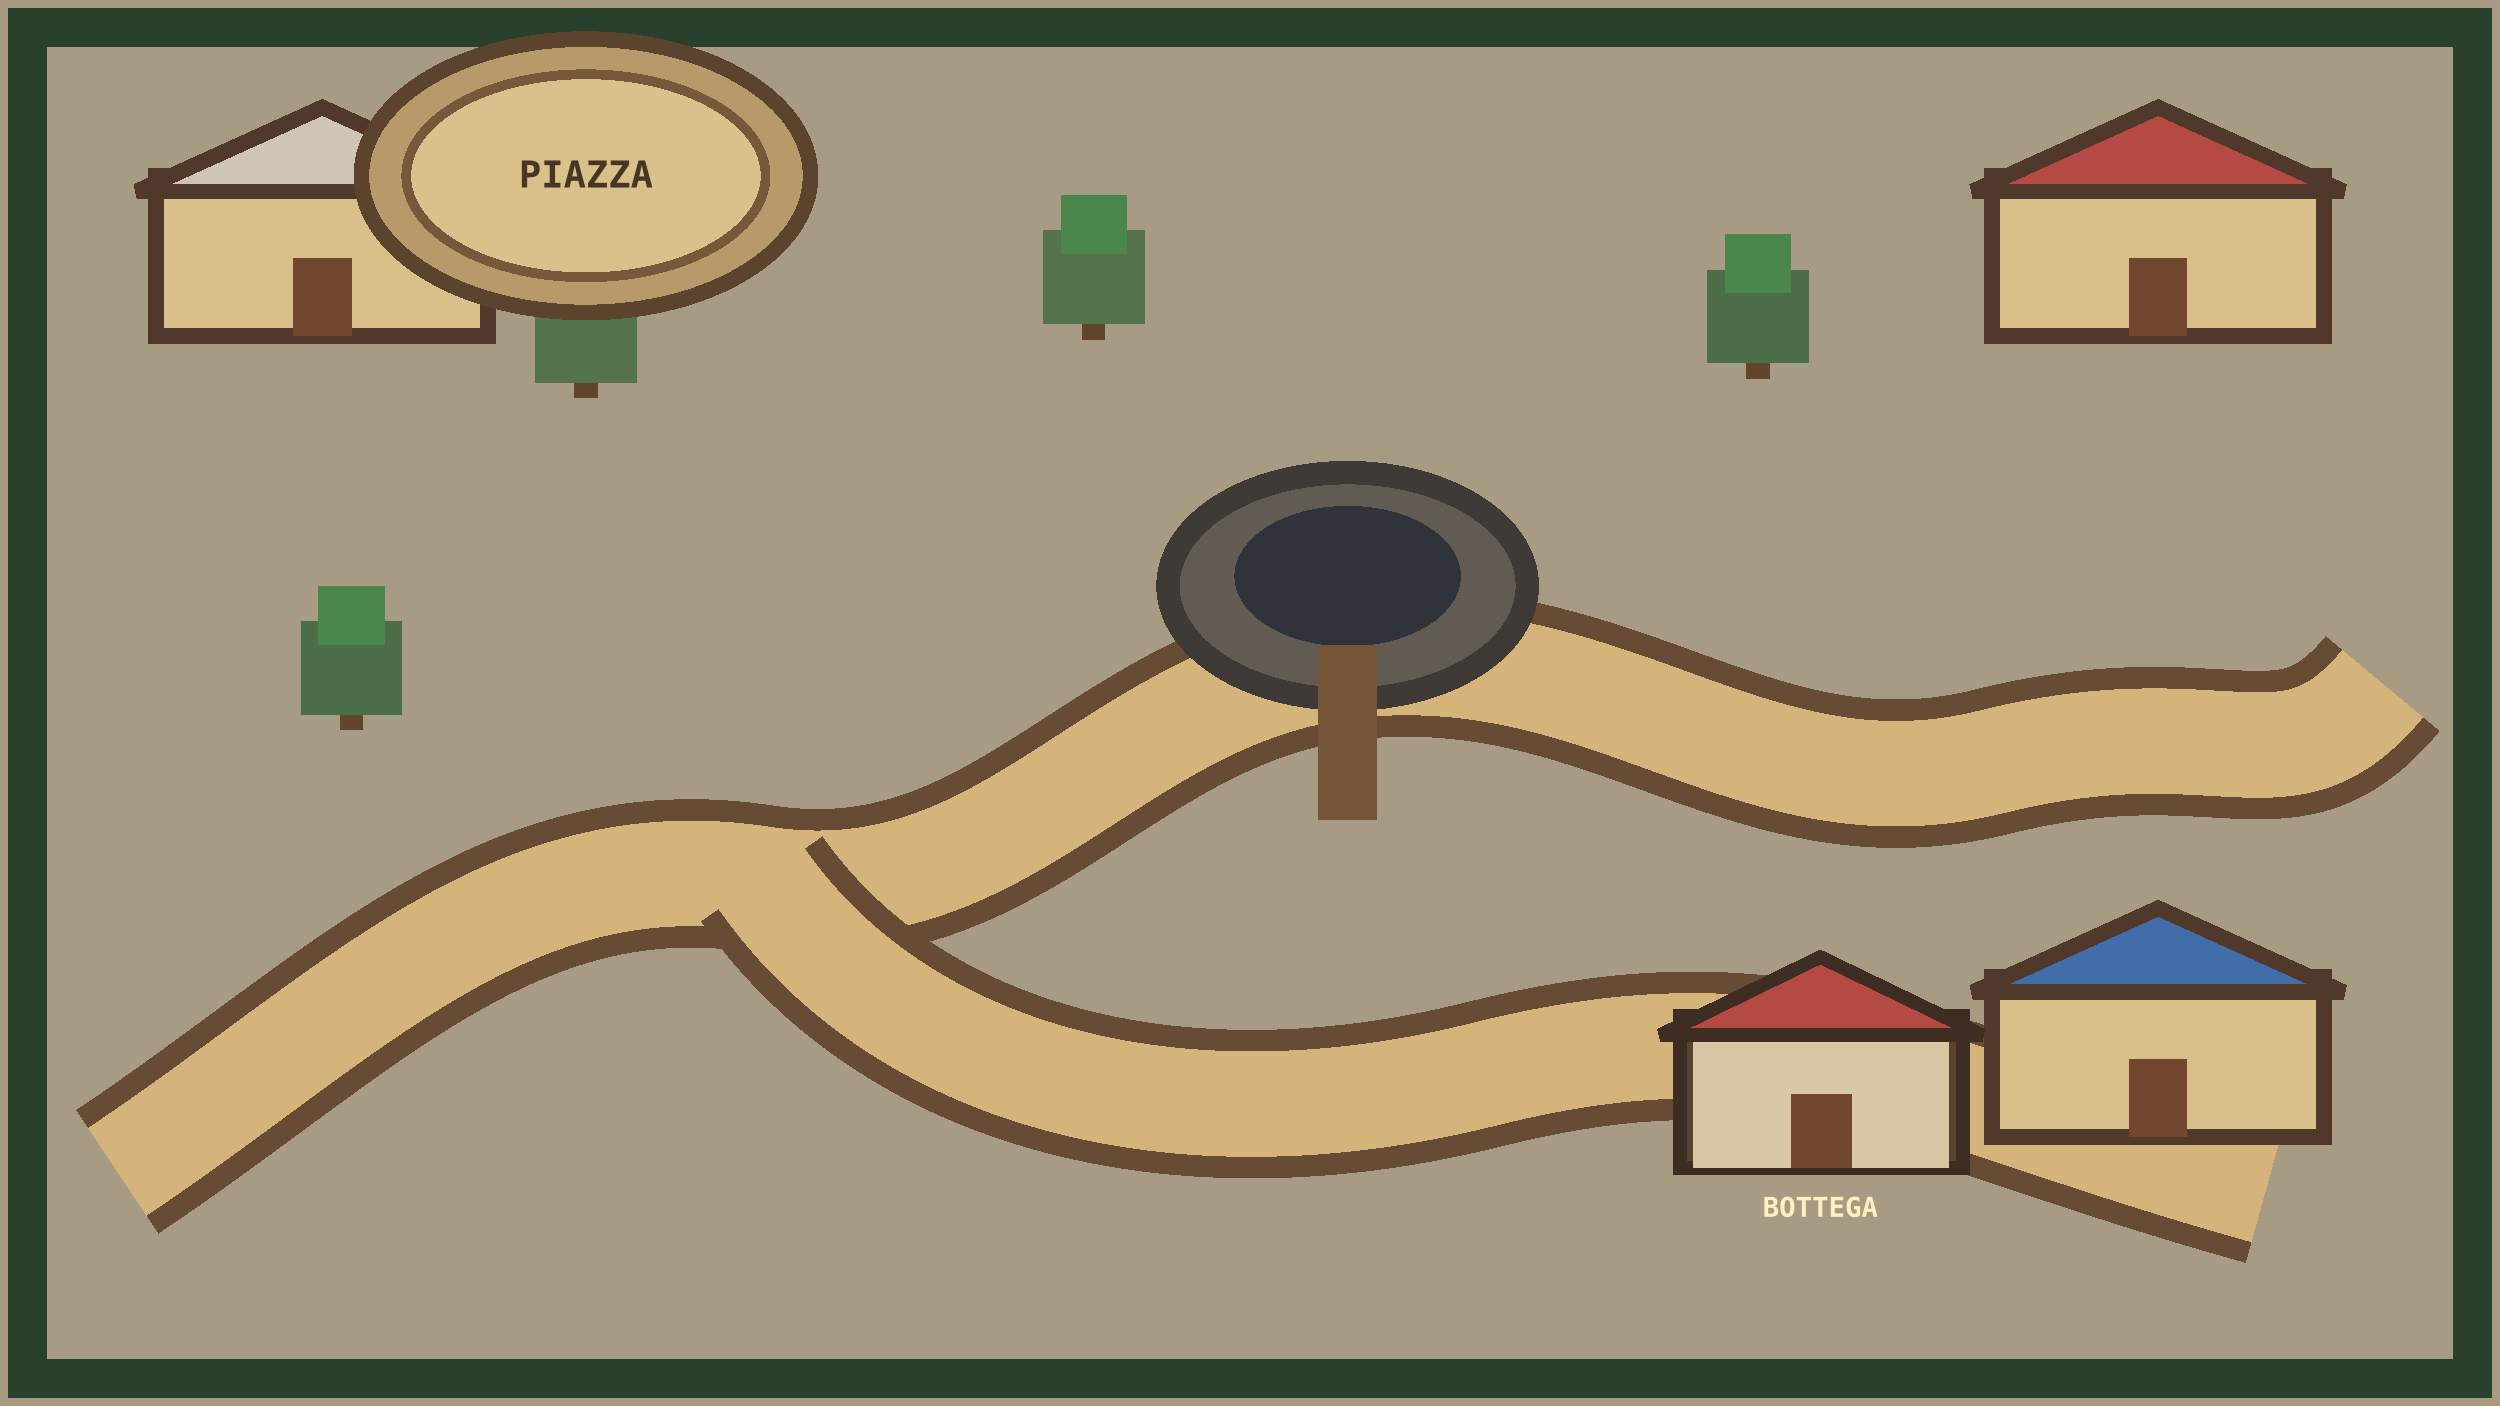
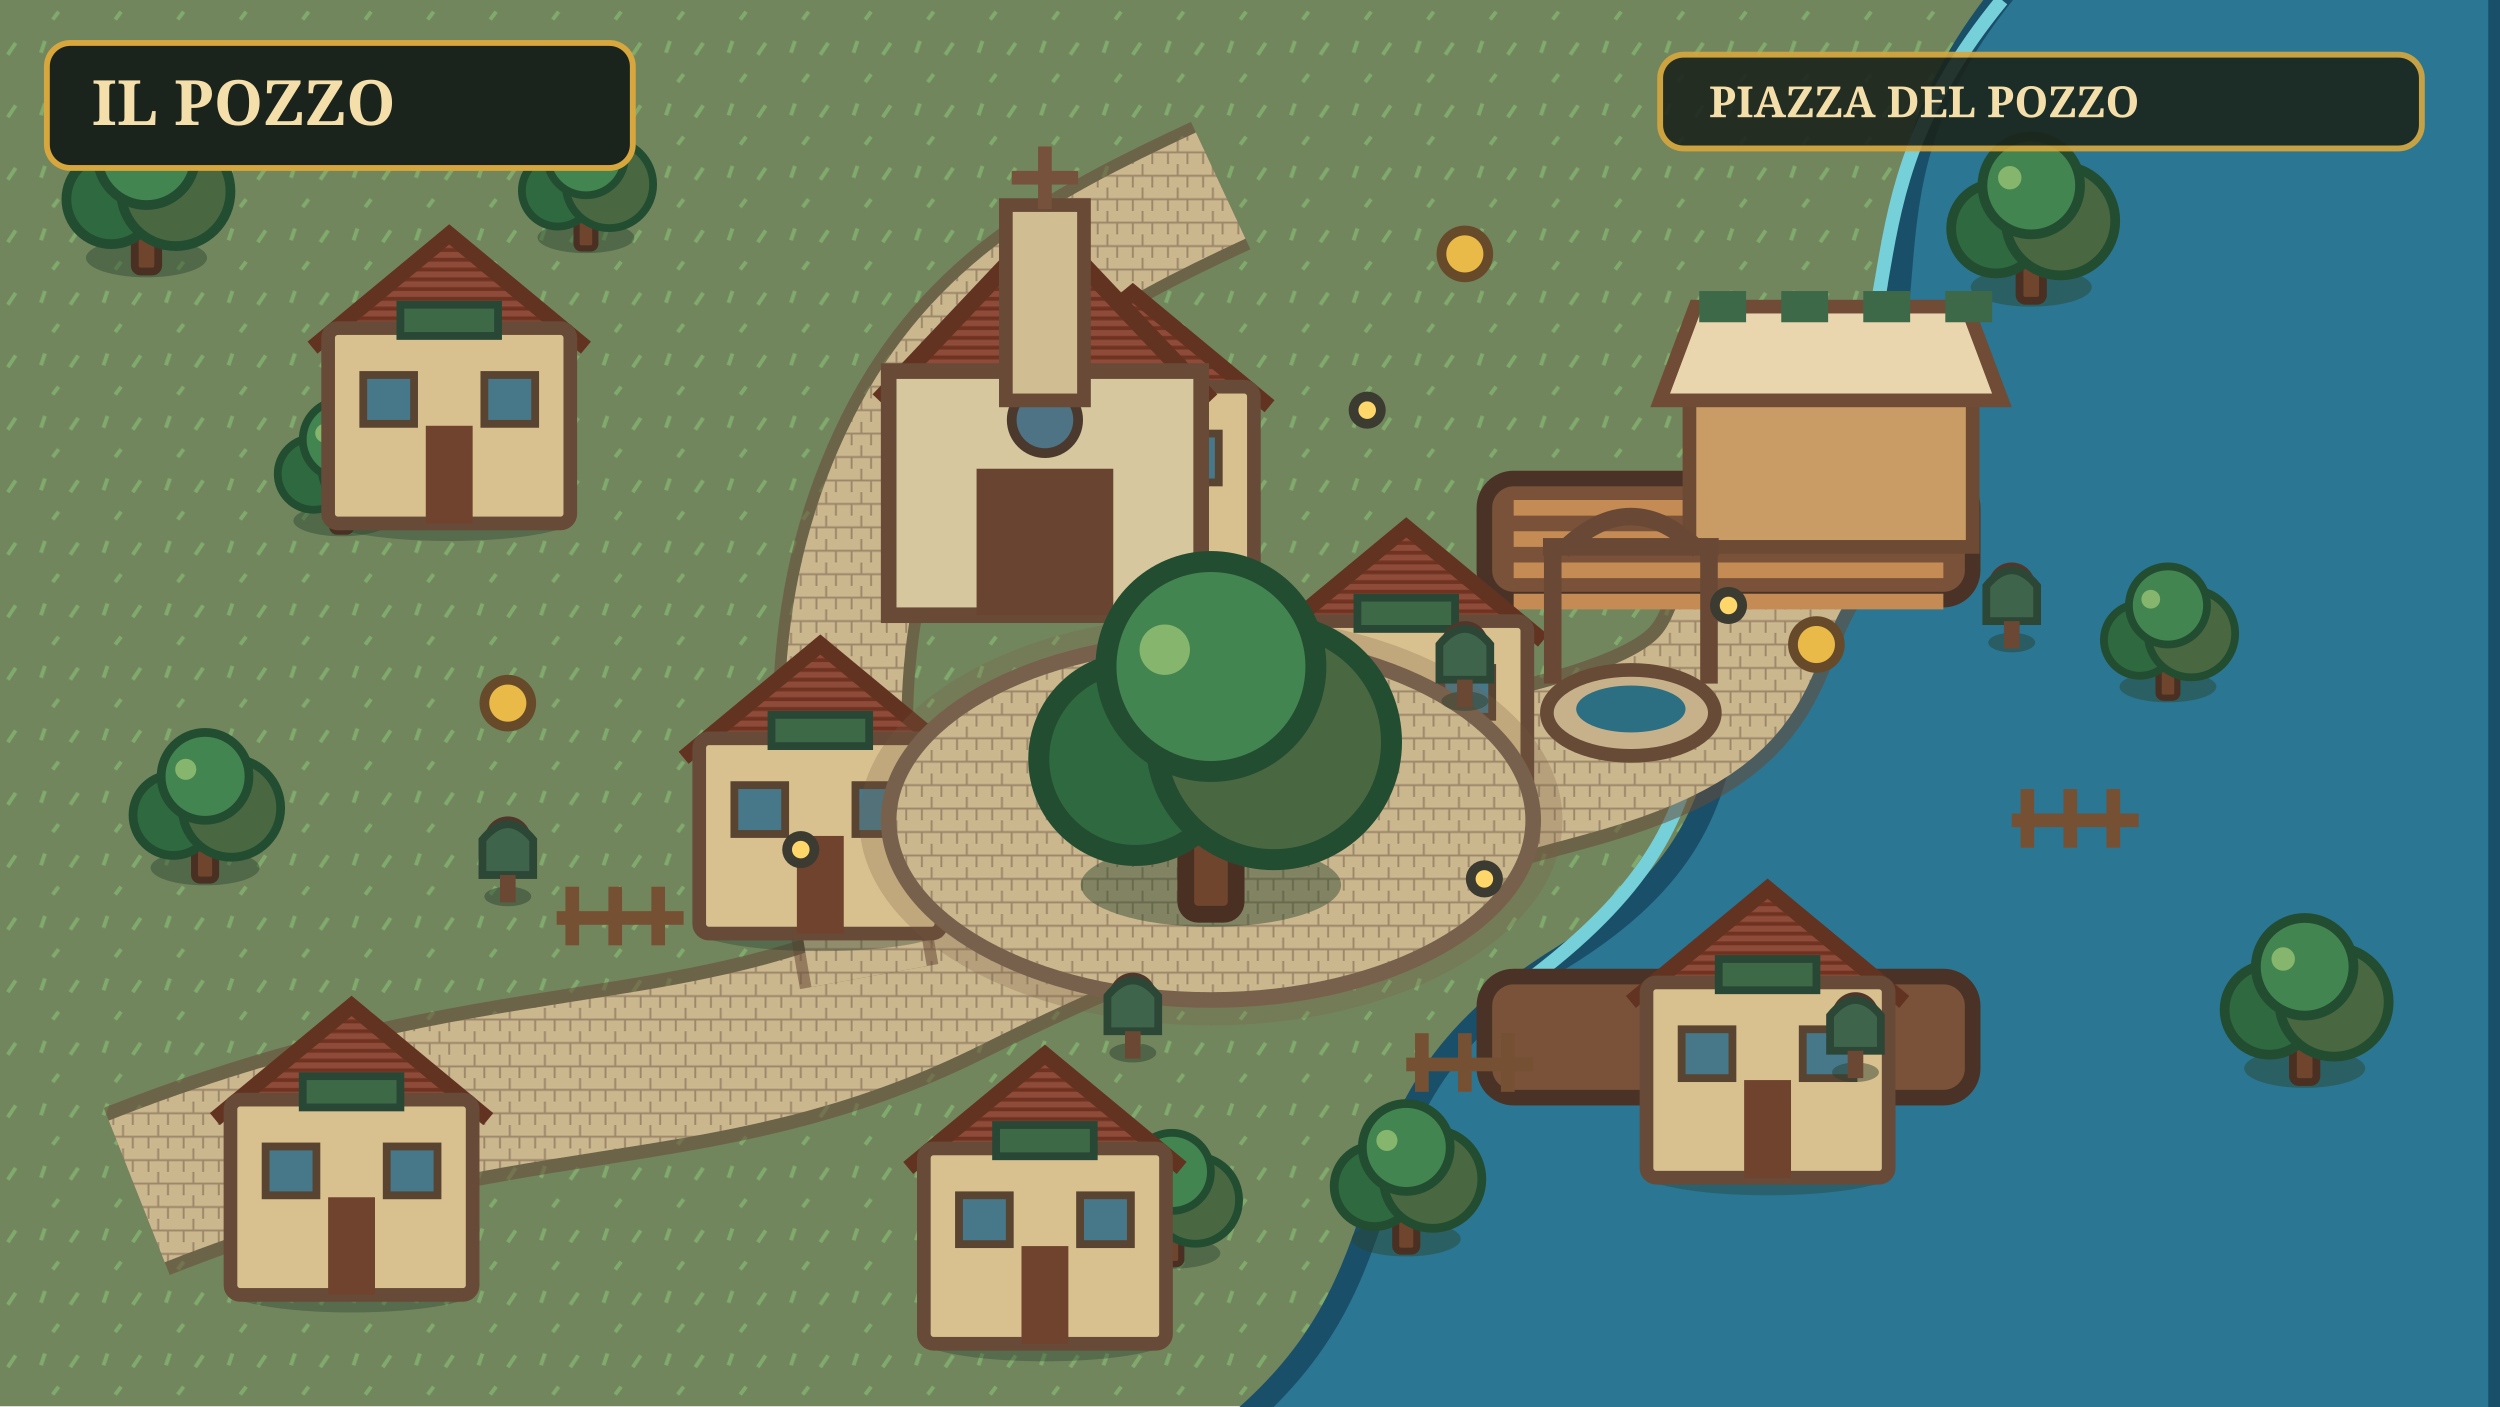
- <svg xmlns="http://www.w3.org/2000/svg" width="1280" height="720" viewBox="0 0 1280 720" shape-rendering="crispEdges">
-   <rect width="1280" height="720" fill="#a89b84" />
-   <rect x="14" y="14" width="1252" height="692" fill="none" stroke="#29412c" stroke-width="20" />
-   <path d="M60 600C180 520 260 430 390 450S570 350 700 340S900 420 1020 390S1170 410 1220 350" fill="none" stroke="#684b35" stroke-width="76" />
-   <path d="M60 600C180 520 260 430 390 450S570 350 700 340S900 420 1020 390S1170 410 1220 350" fill="none" stroke="#d4b47b" stroke-width="54" />
-   <path d="M390 450C460 550 600 590 760 550S980 560 1160 610" fill="none" stroke="#684b35" stroke-width="76" />
-   <path d="M390 450C460 550 600 590 760 550S980 560 1160 610" fill="none" stroke="#d4b47b" stroke-width="54" />
+ <svg xmlns="http://www.w3.org/2000/svg" width="1280" height="720">
+   <defs>
+     <pattern id="g" width="32" height="32" patternUnits="userSpaceOnUse">
+       <rect width="32" height="32" fill="#72865e" />
+       <path d="M4 28l4-6m13 5 2-6M27 10l3-4" stroke="#80aa6c" stroke-width="2" />
+     </pattern>
+     <pattern id="p" width="18" height="12" patternUnits="userSpaceOnUse">
+       <rect width="18" height="12" fill="#cbb78e" />
+       <path d="M0 6h18M9 0v6M4 6v6M14 6v6" stroke="#9d896a" />
+     </pattern>
+     <pattern id="r" width="16" height="10" patternUnits="userSpaceOnUse">
+       <rect width="16" height="10" fill="#8f4b3a" />
+       <path d="M0 3h16M0 8h16" stroke="#703322" stroke-width="2" />
+     </pattern>
+     <g id="t">
+       <ellipse cy="27" rx="31" ry="10" fill="#29452d" opacity=".45" />
+       <rect x="-6" y="0" width="12" height="34" rx="3" fill="#70452d" stroke="#4a3022" stroke-width="4" />
+       <circle cx="-18" cy="-3" r="23" fill="#2f6940" stroke="#234d31" stroke-width="5" />
+       <circle cx="15" cy="-7" r="28" fill="#496841" stroke="#234d31" stroke-width="5" />
+       <circle cy="-25" r="25" fill="#438550" stroke="#234d31" stroke-width="5" />
+       <circle cx="-11" cy="-29" r="6" fill="#86b66d" />
+     </g>
+     <g id="h">
+       <ellipse cx="70" cy="145" rx="65" ry="12" fill="#263b2b" opacity=".35" />
+       <path d="M0 58L70 0l70 58" fill="url(#r)" stroke="#633322" stroke-width="8" />
+       <rect x="8" y="48" width="124" height="100" rx="5" fill="#d8c08f" stroke="#674a37" stroke-width="7" />
+       <rect x="58" y="98" width="24" height="50" fill="#70432f" />
+       <rect x="26" y="72" width="26" height="25" fill="#47788a" stroke="#594331" stroke-width="4" />
+       <rect x="88" y="72" width="26" height="25" fill="#47788a" stroke="#594331" stroke-width="4" />
+       <rect x="45" y="36" width="50" height="16" fill="#3e6947" stroke="#294735" stroke-width="4" />
+     </g>
+     <g id="n">
+       <ellipse cy="29" rx="12" ry="5" fill="#263b2b" opacity=".45" />
+       <circle cy="0" r="10" fill="#dfaa80" stroke="#51372b" stroke-width="4" />
+       <path d="M-13 0q13-16 26 0v18h-26Z" fill="#3e654b" stroke="#2d4737" stroke-width="4" />
+       <rect x="-4" y="18" width="8" height="14" fill="#6b4833" />
+     </g>
+   </defs>
+   <rect width="1280" height="720" fill="url(#g)" />
+   <path d="M1040-20C930 100 1010 170 930 250S930 410 800 490 740 650 620 740h660V-20Z" fill="#2b7692" stroke="#194f69" stroke-width="12" />
+   <path d="M1025 0C935 110 990 170 915 260S910 405 785 500" fill="none" stroke="#76d0d9" stroke-width="7" />
+   <path d="M70 610C260 535 355 565 485 500S690 420 800 390 880 330 920 275" fill="none" stroke="#684936" stroke-width="92" opacity=".55" />
+   <path d="M70 610C260 535 355 565 485 500S690 420 800 390 880 330 920 275" fill="none" stroke="url(#p)" stroke-width="78" />
+   <path d="M445 500C425 390 425 310 460 235S550 130 625 95" fill="none" stroke="#684936" stroke-width="72" opacity=".55" />
+   <path d="M445 500C425 390 425 310 460 235S550 130 625 95" fill="none" stroke="url(#p)" stroke-width="60" />
+   <g fill="#795239" stroke="#4a3326" stroke-width="8">
+     <rect x="760" y="245" width="250" height="62" rx="15" />
+     <rect x="760" y="500" width="250" height="62" rx="15" />
+   </g>
+   <path d="M775 260h220m-220 16h220m-220 16h220m-220 16h220" stroke="#c58b55" stroke-width="8" />
+   <use href="#t" transform="translate(75 105)" />
+   <use href="#t" transform="translate(175 245) scale(.8)" />
+   <use href="#t" transform="translate(105 420) scale(.9)" />
+   <use href="#t" transform="translate(300 100) scale(.8)" />
+   <use href="#t" transform="translate(1040 120)" />
+   <use href="#t" transform="translate(1110 330) scale(.8)" />
+   <use href="#t" transform="translate(1180 520)" />
+   <use href="#t" transform="translate(600 620) scale(.8)" />
+   <use href="#t" transform="translate(720 610) scale(.9)" />
+   <use href="#h" transform="translate(160 120)" />
+   <use href="#h" transform="translate(510 150)" />
+   <use href="#h" transform="translate(650 270)" />
+   <use href="#h" transform="translate(350 330)" />
+   <use href="#h" transform="translate(110 515)" />
+   <use href="#h" transform="translate(465 540)" />
+   <use href="#h" transform="translate(835 455)" />
  <g>
-     <rect x="80" y="90" width="170" height="82" fill="#d9c08a" stroke="#50392a" stroke-width="8" />
-     <path d="M70 98L165 55L260 98Z" fill="#cfc5b4" stroke="#50392a" stroke-width="8" />
-     <rect x="150" y="132" width="30" height="40" fill="#71482f" />
+     <path d="M450 205l85-90 85 90" fill="url(#r)" stroke="#633322" stroke-width="9" />
+     <rect x="455" y="190" width="160" height="125" fill="#d7c79e" stroke="#684a37" stroke-width="8" />
+     <rect x="500" y="240" width="70" height="75" fill="#694431" />
+     <circle cx="535" cy="215" r="17" fill="#4d7385" stroke="#4c392d" stroke-width="5" />
+     <rect x="515" y="105" width="40" height="100" fill="#d0bd91" stroke="#684a37" stroke-width="7" />
+     <path d="M535 75v32M518 91h34" stroke="#76513b" stroke-width="7" />
+   </g>
+   <ellipse cx="620" cy="420" rx="180" ry="105" fill="#765c45" opacity=".25" />
+   <ellipse cx="620" cy="420" rx="165" ry="92" fill="url(#p)" stroke="#78614c" stroke-width="8" />
+   <use href="#t" transform="translate(620 395) scale(2.15)" />
+   <g>
+     <rect x="865" y="200" width="145" height="80" fill="#c99c66" stroke="#6d4a34" stroke-width="7" />
+     <path d="M850 205h175l-18-48H868Z" fill="#ead6ae" stroke="#704c36" stroke-width="7" />
+     <path d="M870 157h155" stroke="#3d6948" stroke-width="16" stroke-dasharray="24 18" />
  </g>
  <g>
-     <rect x="1020" y="90" width="170" height="82" fill="#d9c08a" stroke="#50392a" stroke-width="8" />
-     <path d="M1010 98L1105 55L1200 98Z" fill="#b54a44" stroke="#50392a" stroke-width="8" />
-     <rect x="1090" y="132" width="30" height="40" fill="#71482f" />
+     <ellipse cx="835" cy="365" rx="43" ry="22" fill="#c7b18b" stroke="#674b37" stroke-width="7" />
+     <ellipse cx="835" cy="363" rx="28" ry="12" fill="#2c6f82" />
+     <path d="M795 350v-70M875 350v-70M790 280h90M800 282q35-35 70 0" fill="none" stroke="#694936" stroke-width="9" />
  </g>
-   <g>
-     <rect x="1020" y="500" width="170" height="82" fill="#d9c08a" stroke="#50392a" stroke-width="8" />
-     <path d="M1010 508L1105 465L1200 508Z" fill="#416ea8" stroke="#50392a" stroke-width="8" />
-     <rect x="1090" y="542" width="30" height="40" fill="#71482f" />
+   <path d="M285 470h65m-57-16v30m22-30v30m22-30v30M720 545h65m-57-16v30m22-30v30m22-30v30M1030 420h65m-57-16v30m22-30v30m22-30v30" stroke="#765033" stroke-width="7" />
+   <g fill="#ffd66a" stroke="#3b3b31" stroke-width="5">
+     <circle cx="410" cy="435" r="7" />
+     <circle cx="760" cy="450" r="7" />
+     <circle cx="885" cy="310" r="7" />
+     <circle cx="700" cy="210" r="7" />
  </g>
-   <g transform="translate(300 170)">
-     <rect x="-6" y="0" width="12" height="34" fill="#62452d" />
-     <rect x="-26" y="-22" width="52" height="48" fill="#55734a" />
-     <rect x="-17" y="-40" width="34" height="30" fill="#4b874d" />
+   <use href="#n" transform="translate(580 510)" />
+   <use href="#n" transform="translate(750 330)" />
+   <use href="#n" transform="translate(950 520)" />
+   <use href="#n" transform="translate(260 430)" />
+   <use href="#n" transform="translate(1030 300)" />
+   <g fill="#e9ba48" stroke="#674a2a" stroke-width="5">
+     <circle cx="260" cy="360" r="12" />
+     <circle cx="930" cy="330" r="12" />
+     <circle cx="750" cy="130" r="12" />
  </g>
-   <g transform="translate(180 340)">
-     <rect x="-6" y="0" width="12" height="34" fill="#62452d" />
-     <rect x="-26" y="-22" width="52" height="48" fill="#4c6e46" />
-     <rect x="-17" y="-40" width="34" height="30" fill="#4b874d" />
-   </g>
-   <g transform="translate(560 140)">
-     <rect x="-6" y="0" width="12" height="34" fill="#62452d" />
-     <rect x="-26" y="-22" width="52" height="48" fill="#55734a" />
-     <rect x="-17" y="-40" width="34" height="30" fill="#4b874d" />
-   </g>
-   <g transform="translate(900 160)">
-     <rect x="-6" y="0" width="12" height="34" fill="#62452d" />
-     <rect x="-26" y="-22" width="52" height="48" fill="#4c6e46" />
-     <rect x="-17" y="-40" width="34" height="30" fill="#4b874d" />
-   </g>
-   <g>
-     <ellipse cx="690" cy="300" rx="92" ry="58" fill="#625b54" stroke="#403a36" stroke-width="12" />
-     <ellipse cx="690" cy="295" rx="58" ry="36" fill="#30343a" />
-     <rect x="675" y="330" width="30" height="90" fill="#765437" />
-   </g>
-   <g>
-     <ellipse cx="300" cy="90" rx="115" ry="70" fill="#b69a69" stroke="#5b432e" stroke-width="8" />
-     <ellipse cx="300" cy="90" rx="92" ry="52" fill="#d9c18c" stroke="#76583b" stroke-width="5" />
-     <text x="300" y="96" text-anchor="middle" font-family="monospace" font-size="19" font-weight="700" fill="#493524">PIAZZA</text>
-   </g>
-   <g>
-     <rect x="860" y="520" width="145" height="78" fill="#5b4331" stroke="#3e2d23" stroke-width="7" />
-     <rect x="867" y="528" width="131" height="70" fill="#d7c7a5" />
-     <path d="M850 530L932 490L1015 530Z" fill="#b54a44" stroke="#3e2d23" stroke-width="7" />
-     <rect x="917" y="560" width="31" height="38" fill="#71482f" />
-     <text x="932" y="623" text-anchor="middle" font-family="monospace" font-size="14" font-weight="700" fill="#fff0c0">BOTTEGA</text>
-   </g>
+   <rect x="24" y="22" width="300" height="64" rx="12" fill="#1b241c" stroke="#d7a63d" stroke-width="3" />
+   <text x="47" y="64" font-family="Georgia,serif" font-size="32" font-weight="700" fill="#f4dfaa">IL POZZO</text>
+   <rect x="850" y="28" width="390" height="48" rx="12" fill="#1b241c" opacity=".9" stroke="#d7a63d" stroke-width="3" />
+   <text x="875" y="60" font-family="Georgia,serif" font-size="22" font-weight="700" fill="#f4dfaa">PIAZZA DEL POZZO</text>
</svg>
